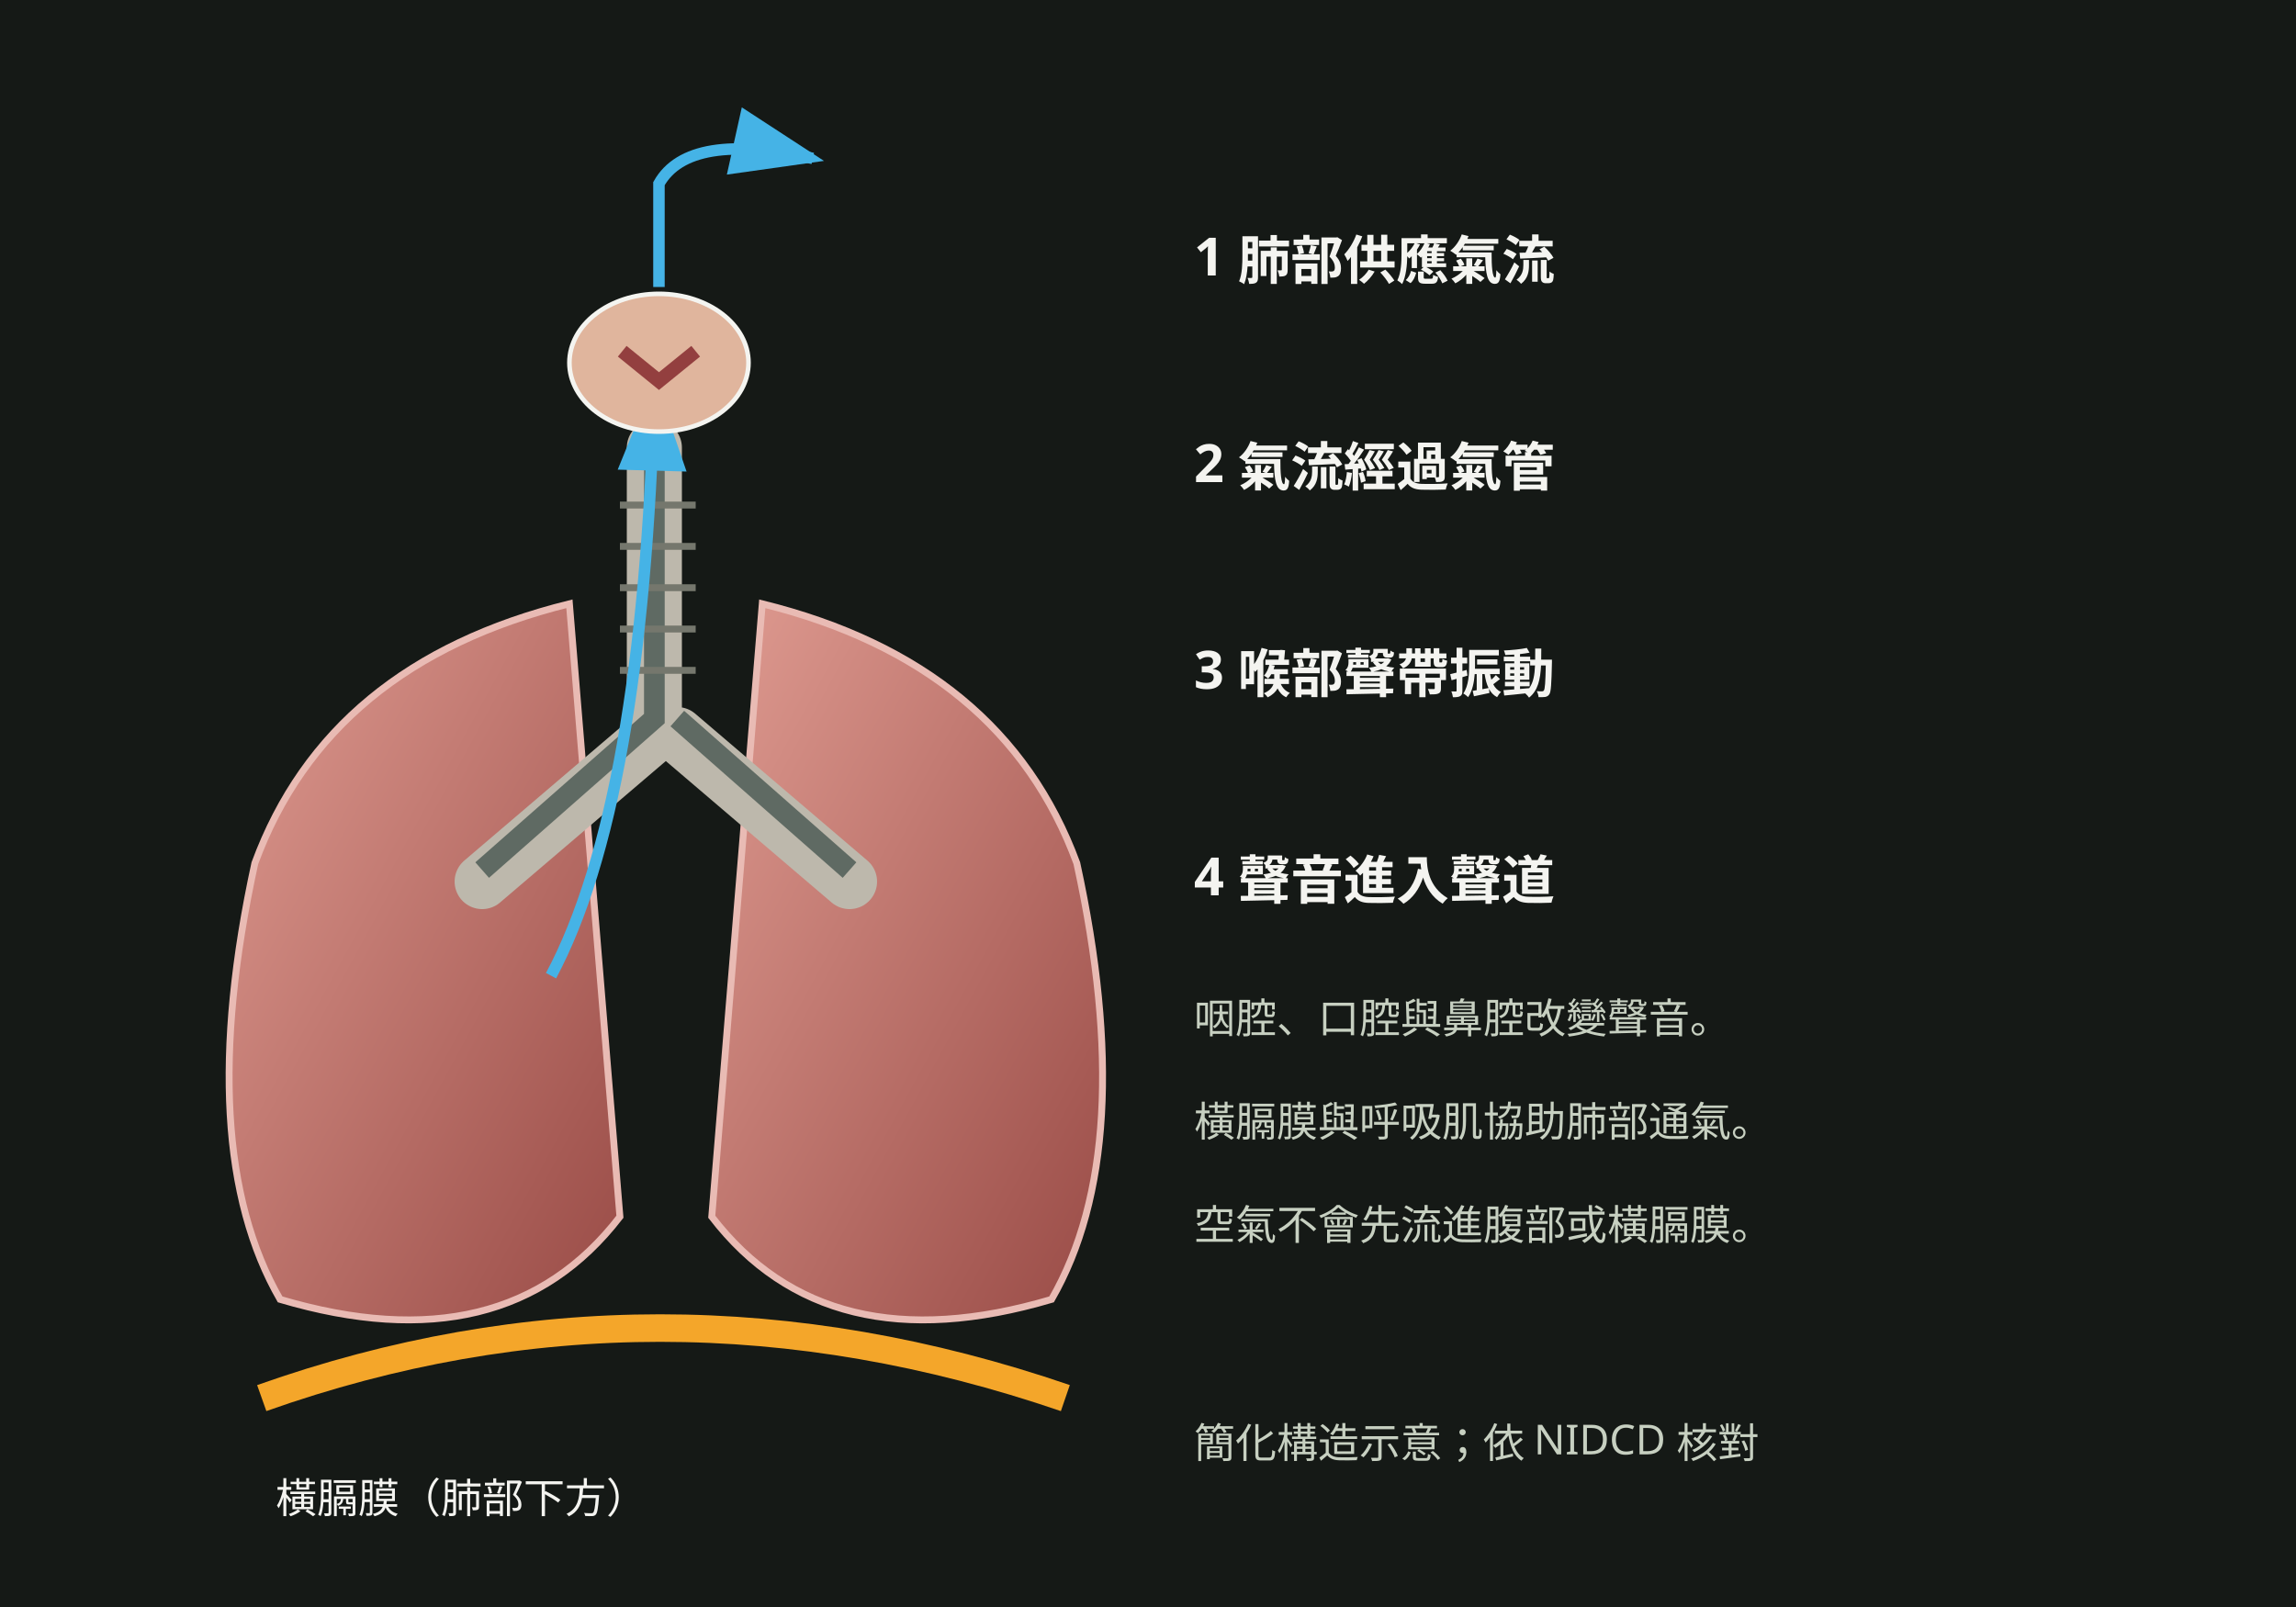
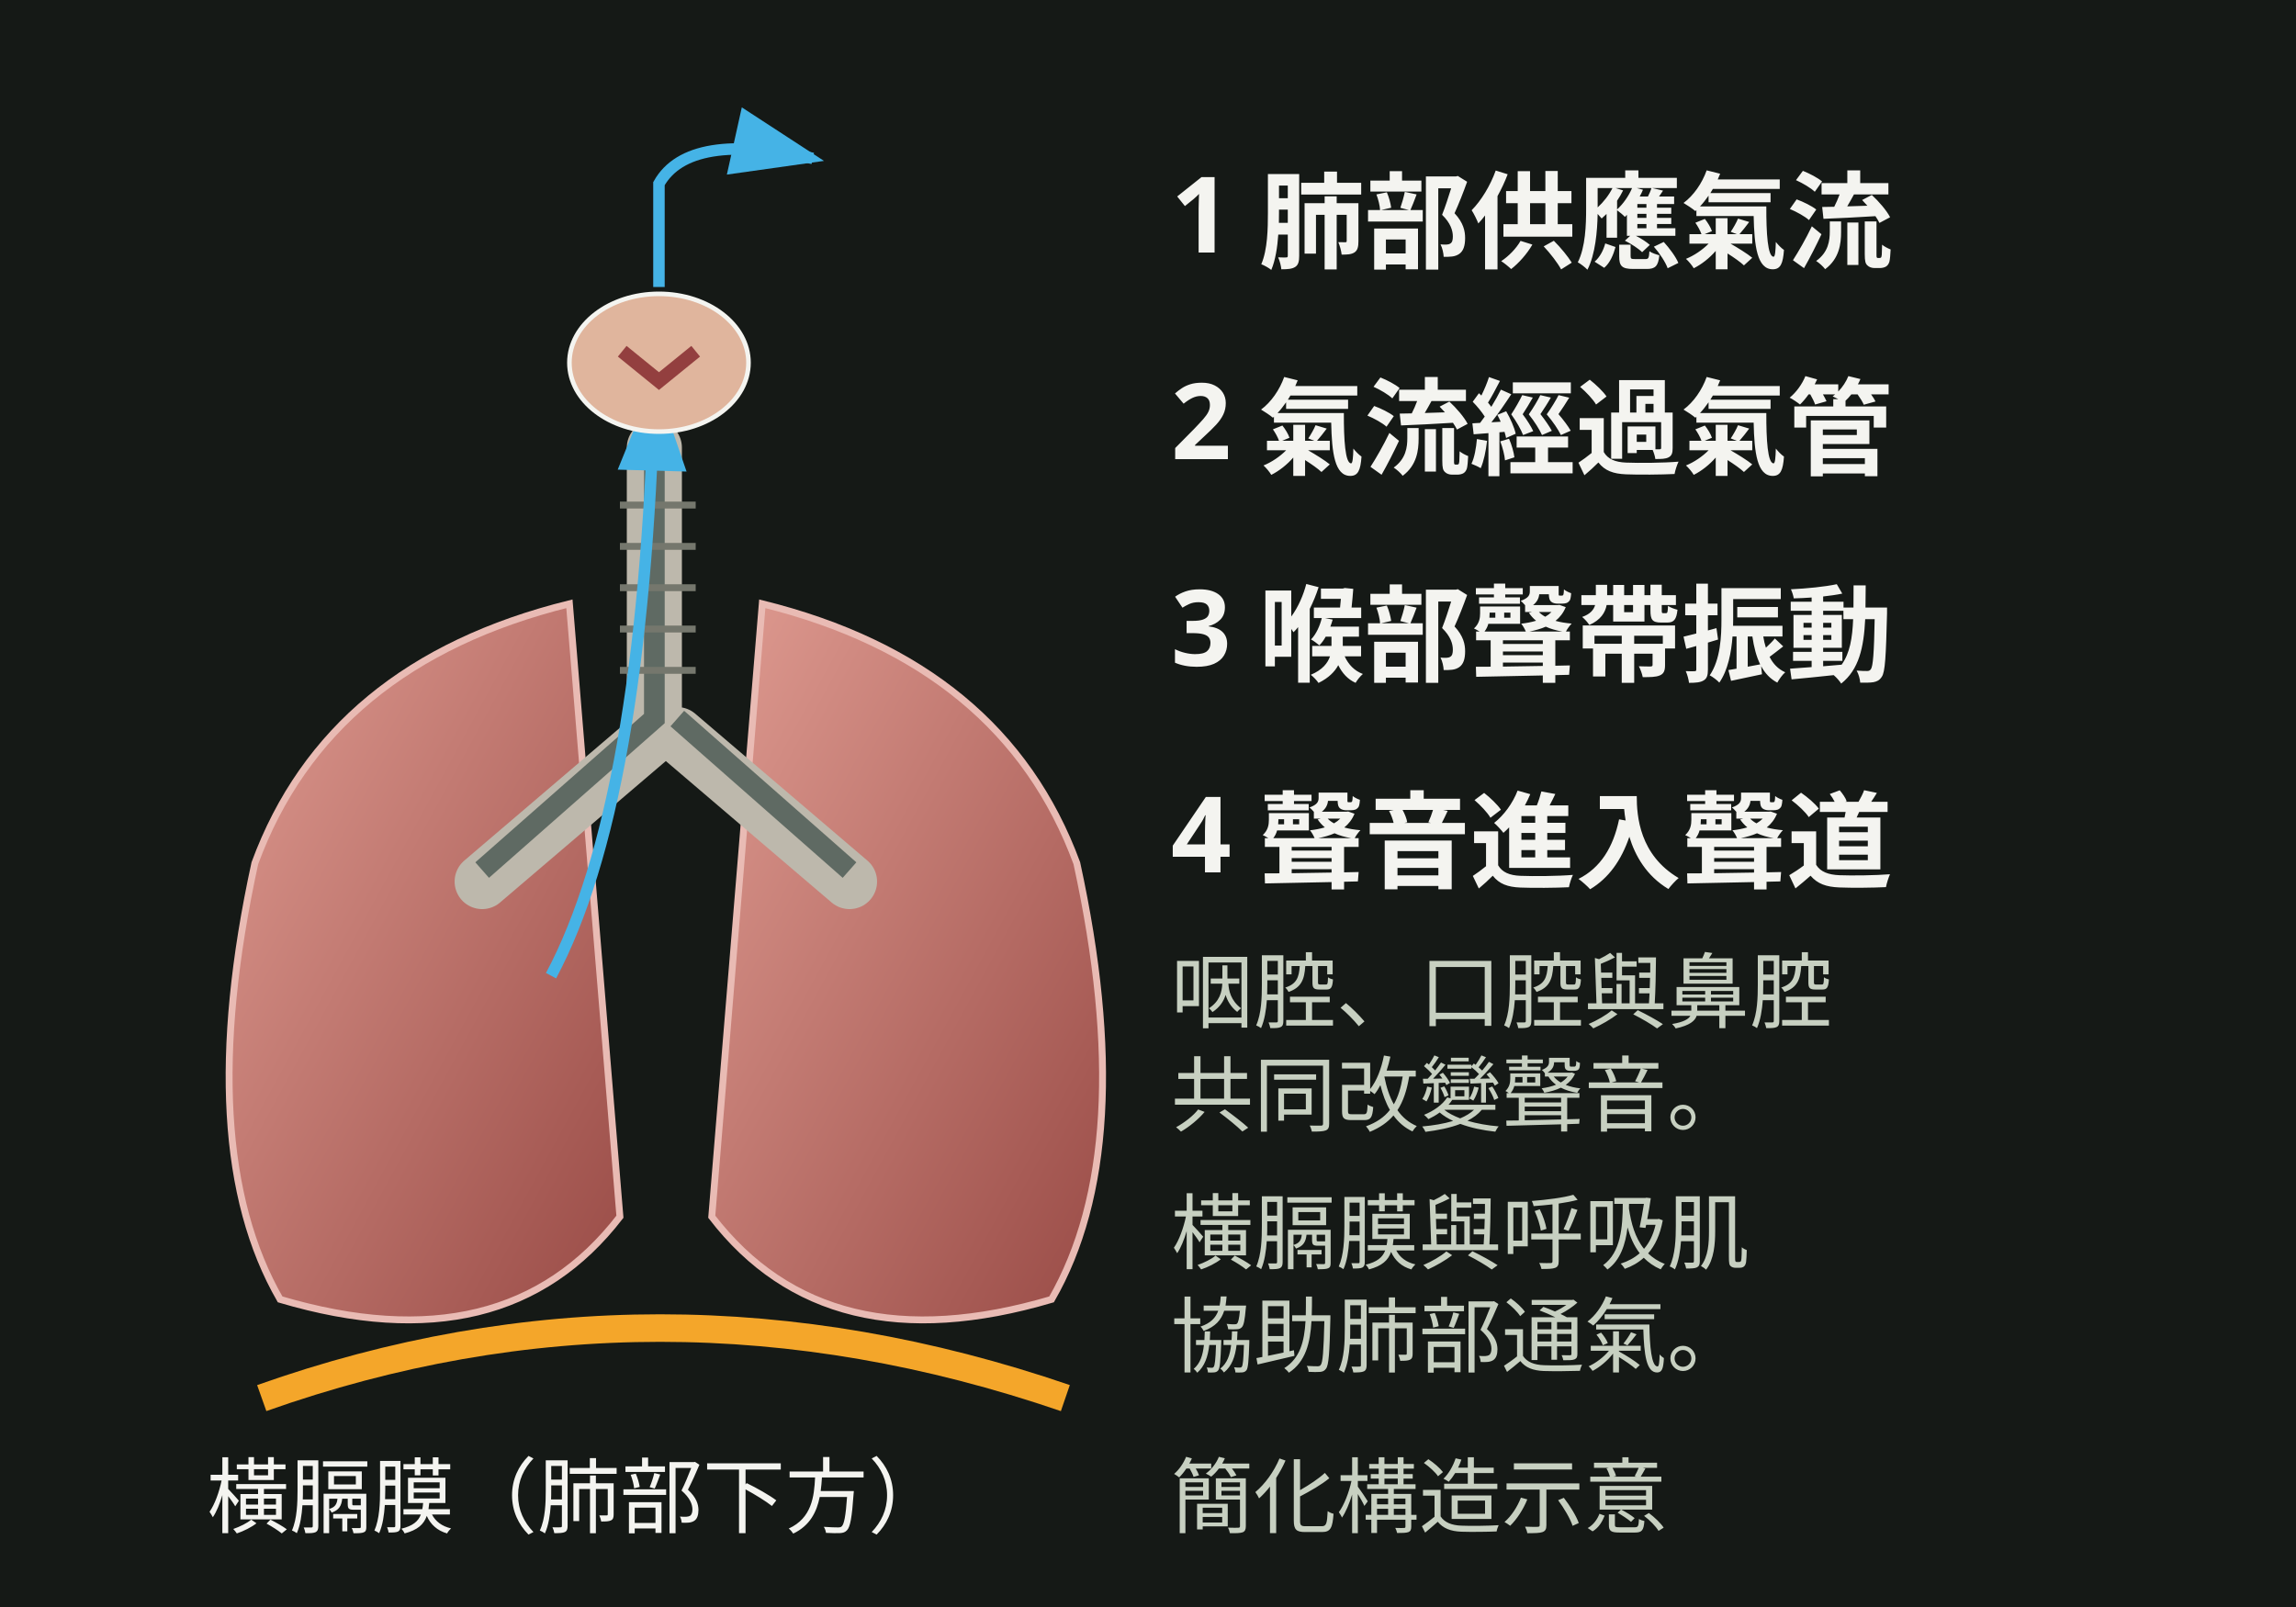
<svg xmlns="http://www.w3.org/2000/svg" width="1000" height="700" viewBox="0 0 1000 700">
-   <style>text{font-family:"Microsoft JhengHei",sans-serif;fill:#f4f4f0} .label{font-size:23px;font-weight:bold}.small{font-size:18px}.muted{fill:#c7d0c1}</style>
+   <style>text{font-family:"Microsoft JhengHei",sans-serif;fill:#f4f4f0} .label{font-size:46px;font-weight:bold}.small{font-size:36px}.muted{fill:#c7d0c1}</style>
  <rect width="100%" height="100%" fill="#151916" />
  <defs>
    <linearGradient id="lung" x2="1" y2="1">
      <stop stop-color="#df9b91" />
      <stop offset="1" stop-color="#994b46" />
    </linearGradient>
    <marker id="arrow" markerWidth="9" markerHeight="9" refX="7" refY="3" orient="auto">
      <path d="M0 0L8 3L0 6Z" fill="#45b3e6" />
    </marker>
  </defs>
  <path d="M270 530Q220 595 122 566Q84 500 111 376Q143 289 248 263L270 530Z" fill="url(#lung)" stroke="#e9bbb4" stroke-width="3" />
  <path d="M310 530Q360 595 458 566Q496 500 469 376Q437 289 332 263L310 530Z" fill="url(#lung)" stroke="#e9bbb4" stroke-width="3" />
  <path d="M285 195V320L210 384M295 320L370 384" fill="none" stroke="#bdb8ac" stroke-width="24" stroke-linecap="round" />
  <path d="M285 199V313L210 379M295 313L370 379" fill="none" stroke="#5f6a63" stroke-width="9" />
  <g stroke="#75776d" stroke-width="3">
    <path d="M270 220H303M270 238H303M270 256H303M270 274H303M270 292H303" />
  </g>
  <path d="M114 609Q286 548 464 609" fill="none" stroke="#f4a62a" stroke-width="12" />
  <path d="M240 425Q280 350 285 170" fill="none" stroke="#45b3e6" stroke-width="5" marker-end="url(#arrow)" />
  <ellipse cx="287" cy="158" rx="39" ry="30" fill="#e0b59d" stroke="#f4f4f0" stroke-width="2" />
  <path d="M271 153L287 166L303 153" fill="none" stroke="#933f3f" stroke-width="6" />
  <path d="M287 125V80Q300 57 354 69" fill="none" stroke="#45b3e6" stroke-width="5" marker-end="url(#arrow)" />
-   <text class="label" x="520" y="120">1 肺部供應氣流</text>
-   <text class="label" x="520" y="210">2 氣流經過氣管</text>
-   <text class="label" x="520" y="300">3 喉部聲帶振動</text>
-   <text class="label" x="520" y="390">4 聲音進入聲道</text>
-   <text class="small muted" x="520" y="450">咽腔、口腔與鼻腔改變聲音。</text>
-   <text class="small muted" x="520" y="495">橫膈膜與呼吸肌協助肺部通氣。</text>
-   <text class="small muted" x="520" y="540">空氣不會先流進腹部或橫膈膜。</text>
-   <text class="small" x="120" y="659">橫膈膜（肺部下方）</text>
-   <text class="small muted" x="520" y="635">簡化構造示意；依 NIDCD 核對</text>
+   <text class="label" x="510" y="110">1 肺部供應氣流</text>
+   <text class="label" x="510" y="200">2 氣流經過氣管</text>
+   <text class="label" x="510" y="290">3 喉部聲帶振動</text>
+   <text class="label" x="510" y="380">4 聲音進入聲道</text>
+   <text class="small muted" x="510" y="445">咽腔、口腔與鼻腔</text>
+   <text class="small muted" x="510" y="490">共同改變聲音。</text>
+   <text class="small muted" x="510" y="550">橫膈膜與呼吸肌</text>
+   <text class="small muted" x="510" y="595">協助肺部通氣。</text>
+   <text class="small" x="90" y="665">橫膈膜（肺部下方）</text>
+   <text class="small muted" x="510" y="665">簡化構造示意</text>
</svg>
